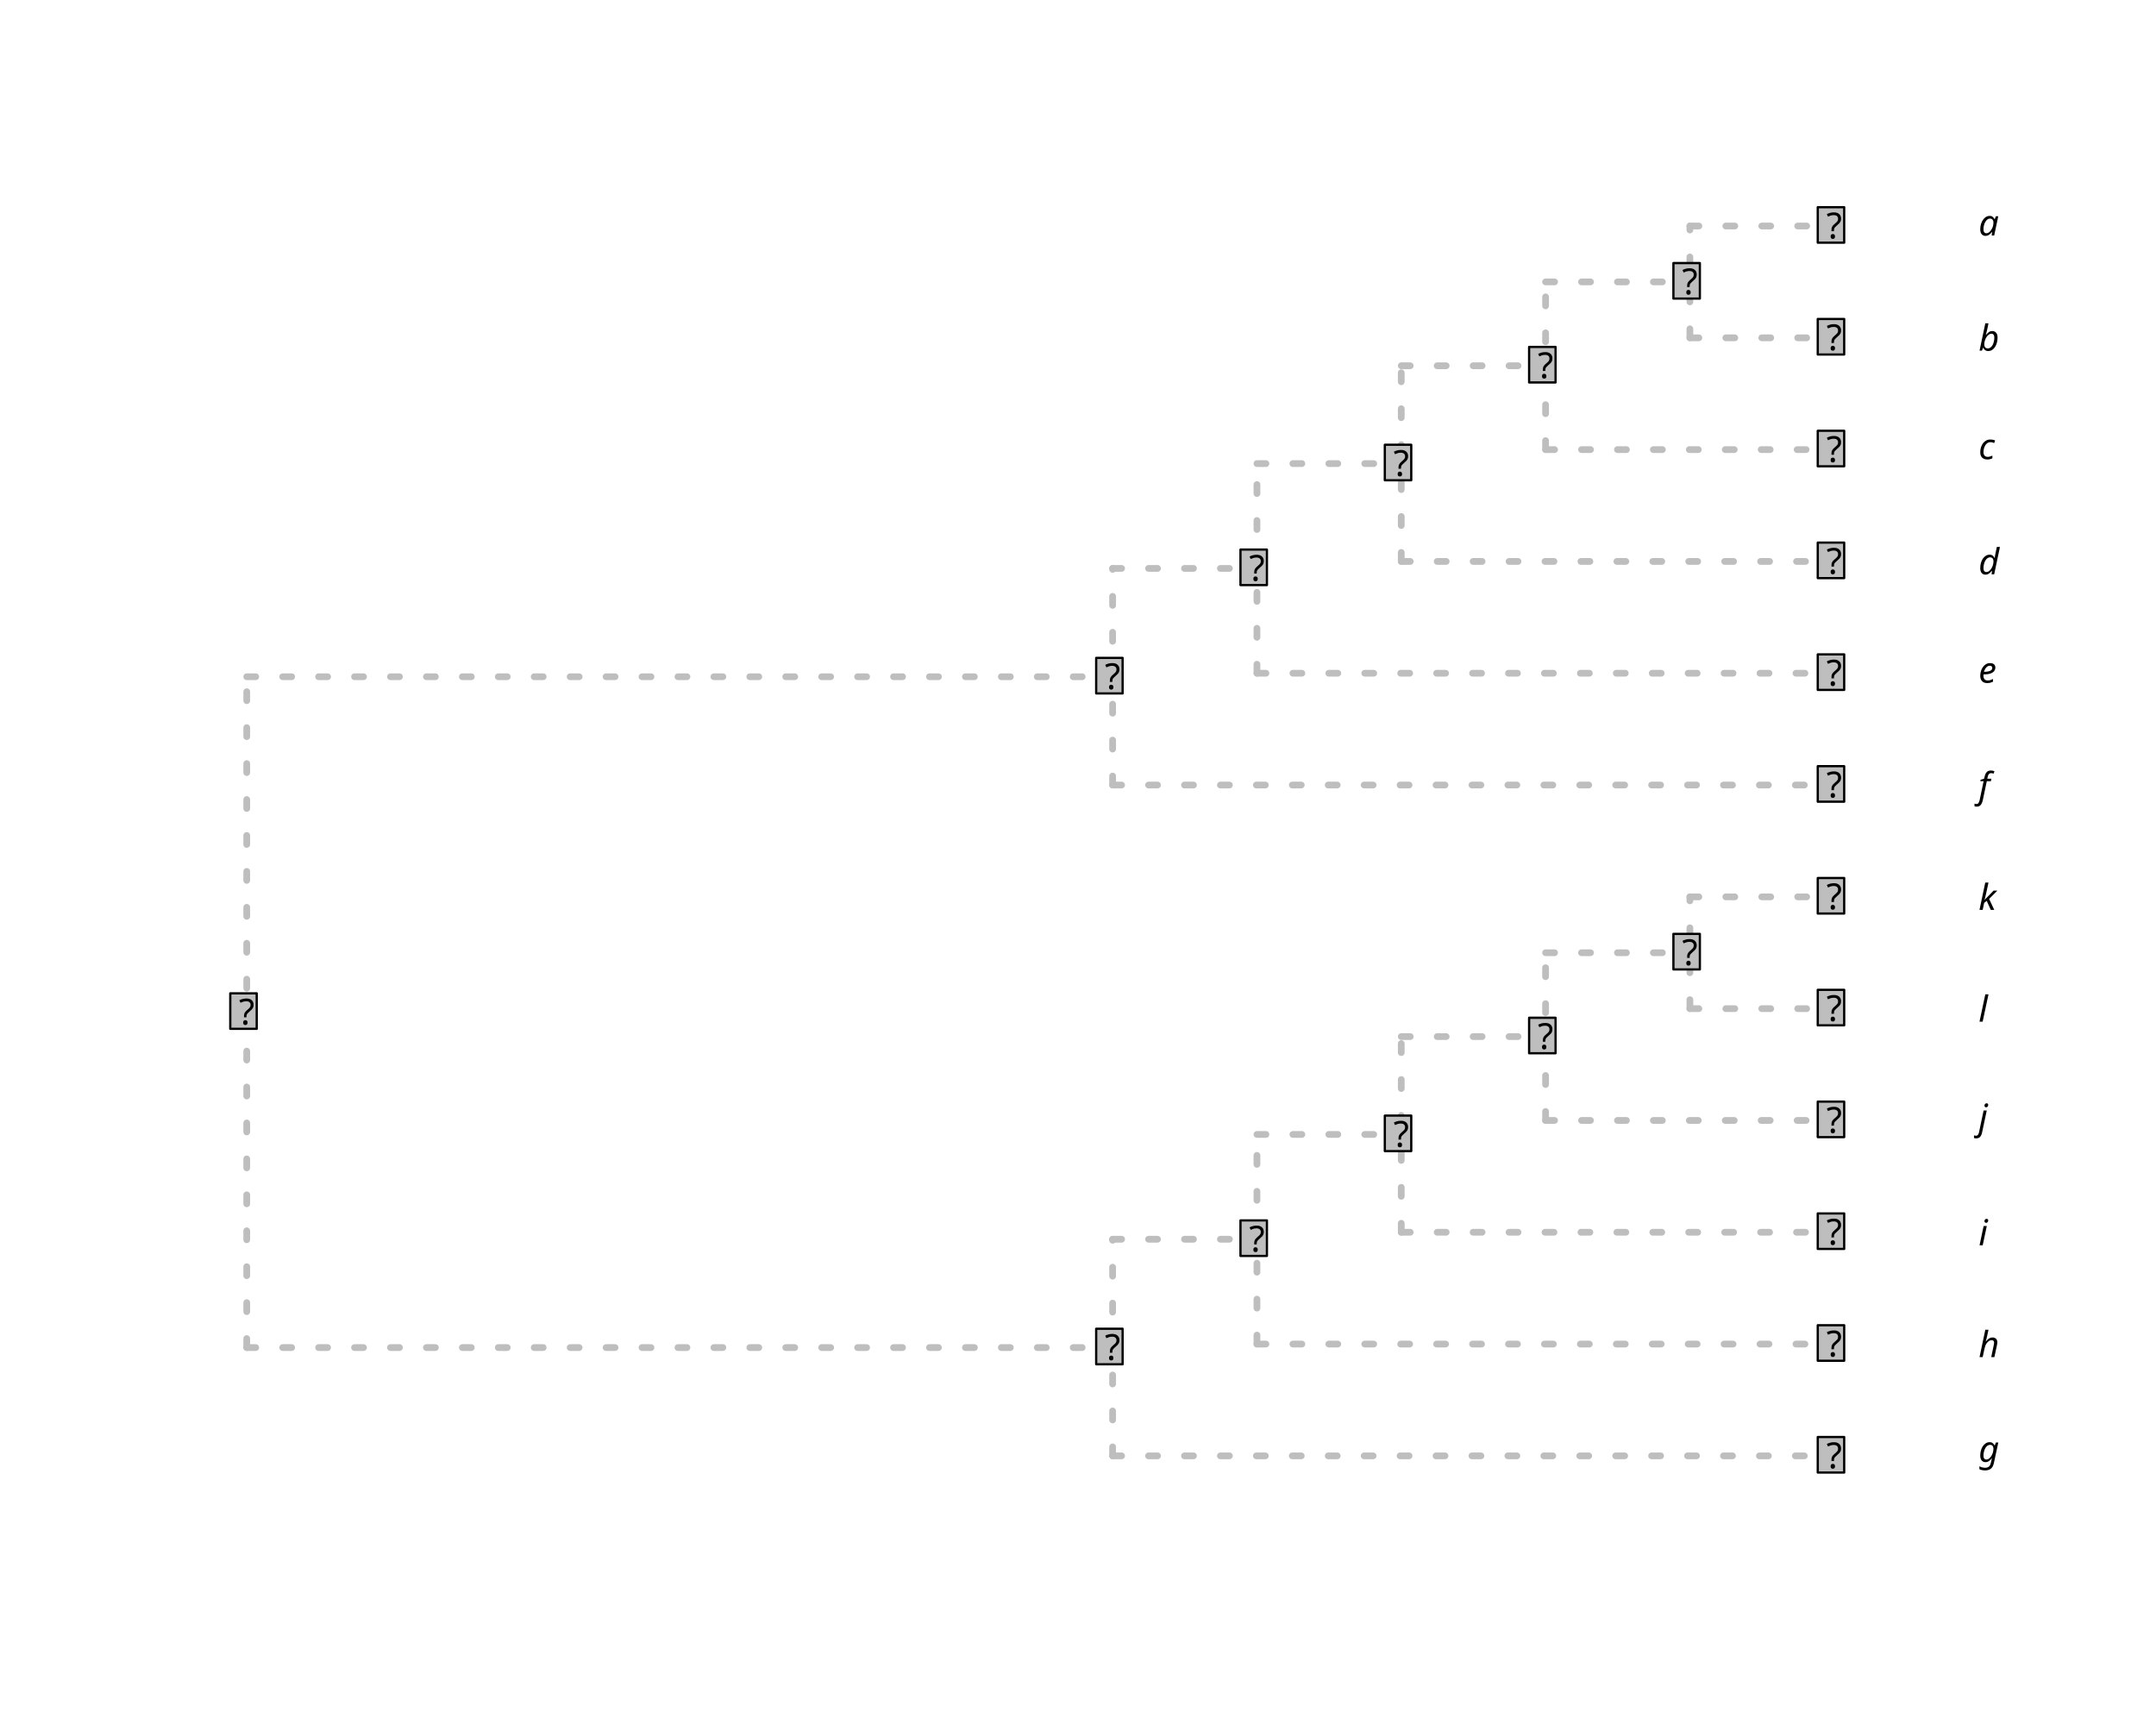
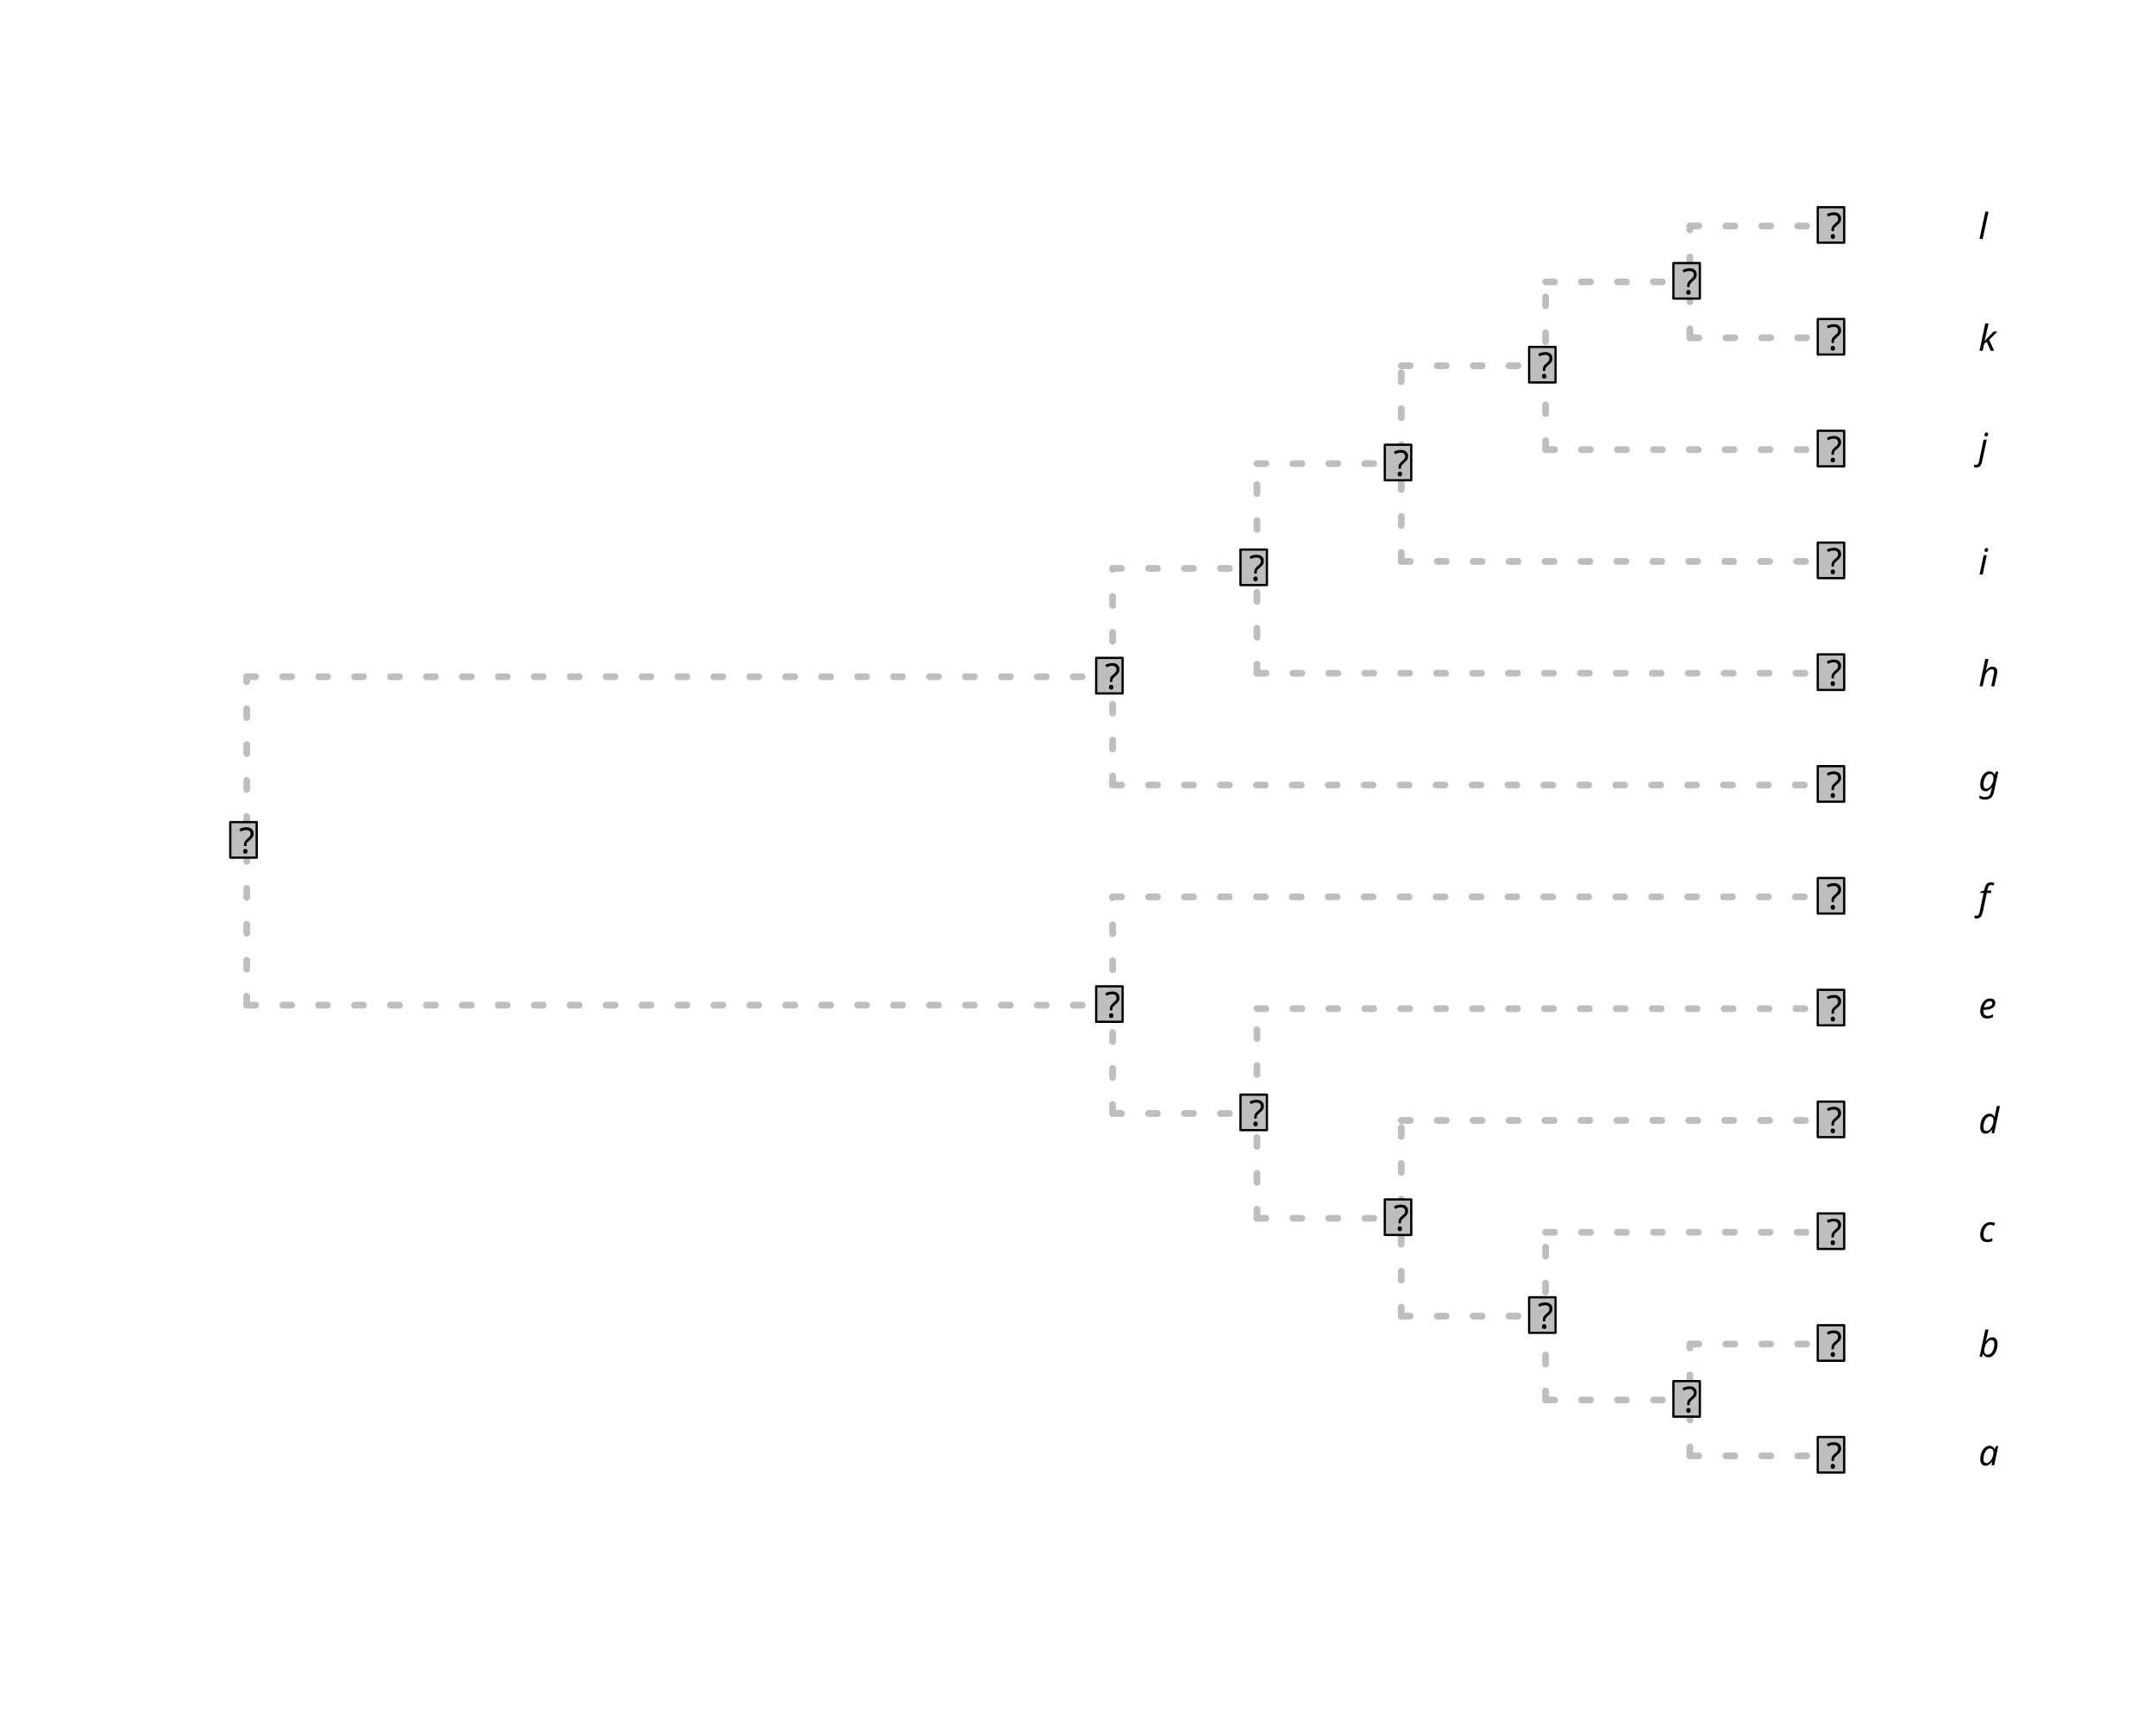
<svg xmlns="http://www.w3.org/2000/svg" class="svglite" data-engine-version="2.0" width="720.00pt" height="576.00pt" viewBox="0 0 720.00 576.00">
  <defs>
    <style type="text/css">
    .svglite line, .svglite polyline, .svglite polygon, .svglite path, .svglite rect, .svglite circle {
      fill: none;
      stroke: #000000;
      stroke-linecap: round;
      stroke-linejoin: round;
      stroke-miterlimit: 10.00;
    }
  </style>
  </defs>
  <rect width="100%" height="100%" style="stroke: none; fill: #FFFFFF;" />
  <defs>
    <clipPath id="cpMC4wMHw3MjAuMDB8MC4wMHw1NzYuMDA=">
      <rect x="0.00" y="0.00" width="720.00" height="576.00" />
    </clipPath>
  </defs>
  <g clip-path="url(#cpMC4wMHw3MjAuMDB8MC4wMHw1NzYuMDA=)">
</g>
  <defs>
    <clipPath id="cpNTkuMDR8Njg5Ljc2fDU5LjA0fDUwMi41Ng==">
      <rect x="59.04" y="59.04" width="630.72" height="443.52" />
    </clipPath>
  </defs>
  <g clip-path="url(#cpNTkuMDR8Njg5Ljc2fDU5LjA0fDUwMi41Ng==)">
-     <line x1="82.40" y1="449.97" x2="371.56" y2="449.97" style="stroke-width: 2.25; stroke: #BEBEBE; stroke-dasharray: 3.00,9.00;" />
-     <line x1="371.56" y1="486.13" x2="612.54" y2="486.13" style="stroke-width: 2.25; stroke: #BEBEBE; stroke-dasharray: 3.00,9.00;" />
-     <line x1="371.56" y1="413.80" x2="419.76" y2="413.80" style="stroke-width: 2.25; stroke: #BEBEBE; stroke-dasharray: 3.00,9.00;" />
-     <line x1="419.76" y1="448.80" x2="612.54" y2="448.80" style="stroke-width: 2.25; stroke: #BEBEBE; stroke-dasharray: 3.00,9.00;" />
-     <line x1="419.76" y1="378.80" x2="467.95" y2="378.80" style="stroke-width: 2.25; stroke: #BEBEBE; stroke-dasharray: 3.00,9.00;" />
-     <line x1="467.95" y1="411.47" x2="612.54" y2="411.47" style="stroke-width: 2.25; stroke: #BEBEBE; stroke-dasharray: 3.00,9.00;" />
-     <line x1="467.95" y1="346.13" x2="516.15" y2="346.13" style="stroke-width: 2.25; stroke: #BEBEBE; stroke-dasharray: 3.00,9.00;" />
-     <line x1="516.15" y1="374.13" x2="612.54" y2="374.13" style="stroke-width: 2.25; stroke: #BEBEBE; stroke-dasharray: 3.00,9.00;" />
-     <line x1="516.15" y1="318.13" x2="564.34" y2="318.13" style="stroke-width: 2.25; stroke: #BEBEBE; stroke-dasharray: 3.00,9.00;" />
-     <line x1="564.34" y1="336.80" x2="612.54" y2="336.80" style="stroke-width: 2.25; stroke: #BEBEBE; stroke-dasharray: 3.00,9.00;" />
-     <line x1="564.34" y1="299.47" x2="612.54" y2="299.47" style="stroke-width: 2.25; stroke: #BEBEBE; stroke-dasharray: 3.00,9.00;" />
+     <line x1="82.40" y1="335.63" x2="371.56" y2="335.63" style="stroke-width: 2.25; stroke: #BEBEBE; stroke-dasharray: 3.00,9.00;" />
+     <line x1="371.56" y1="371.80" x2="419.76" y2="371.80" style="stroke-width: 2.25; stroke: #BEBEBE; stroke-dasharray: 3.00,9.00;" />
+     <line x1="419.76" y1="406.80" x2="467.95" y2="406.80" style="stroke-width: 2.25; stroke: #BEBEBE; stroke-dasharray: 3.00,9.00;" />
+     <line x1="467.95" y1="439.47" x2="516.15" y2="439.47" style="stroke-width: 2.25; stroke: #BEBEBE; stroke-dasharray: 3.00,9.00;" />
+     <line x1="516.15" y1="467.47" x2="564.34" y2="467.47" style="stroke-width: 2.25; stroke: #BEBEBE; stroke-dasharray: 3.00,9.00;" />
+     <line x1="564.34" y1="486.13" x2="612.54" y2="486.13" style="stroke-width: 2.25; stroke: #BEBEBE; stroke-dasharray: 3.00,9.00;" />
+     <line x1="564.34" y1="448.80" x2="612.54" y2="448.80" style="stroke-width: 2.25; stroke: #BEBEBE; stroke-dasharray: 3.00,9.00;" />
+     <line x1="516.15" y1="411.47" x2="612.54" y2="411.47" style="stroke-width: 2.25; stroke: #BEBEBE; stroke-dasharray: 3.00,9.00;" />
+     <line x1="467.95" y1="374.13" x2="612.54" y2="374.13" style="stroke-width: 2.25; stroke: #BEBEBE; stroke-dasharray: 3.00,9.00;" />
+     <line x1="419.76" y1="336.80" x2="612.54" y2="336.80" style="stroke-width: 2.25; stroke: #BEBEBE; stroke-dasharray: 3.00,9.00;" />
+     <line x1="371.56" y1="299.47" x2="612.54" y2="299.47" style="stroke-width: 2.25; stroke: #BEBEBE; stroke-dasharray: 3.00,9.00;" />
    <line x1="82.40" y1="225.97" x2="371.56" y2="225.97" style="stroke-width: 2.25; stroke: #BEBEBE; stroke-dasharray: 3.00,9.00;" />
    <line x1="371.56" y1="262.13" x2="612.54" y2="262.13" style="stroke-width: 2.25; stroke: #BEBEBE; stroke-dasharray: 3.00,9.00;" />
    <line x1="371.56" y1="189.80" x2="419.76" y2="189.80" style="stroke-width: 2.25; stroke: #BEBEBE; stroke-dasharray: 3.00,9.00;" />
    <line x1="419.76" y1="224.80" x2="612.54" y2="224.80" style="stroke-width: 2.25; stroke: #BEBEBE; stroke-dasharray: 3.00,9.00;" />
    <line x1="419.76" y1="154.80" x2="467.95" y2="154.80" style="stroke-width: 2.25; stroke: #BEBEBE; stroke-dasharray: 3.00,9.00;" />
    <line x1="467.95" y1="187.47" x2="612.54" y2="187.47" style="stroke-width: 2.25; stroke: #BEBEBE; stroke-dasharray: 3.00,9.00;" />
    <line x1="467.95" y1="122.13" x2="516.15" y2="122.13" style="stroke-width: 2.25; stroke: #BEBEBE; stroke-dasharray: 3.00,9.00;" />
    <line x1="516.15" y1="150.13" x2="612.54" y2="150.13" style="stroke-width: 2.25; stroke: #BEBEBE; stroke-dasharray: 3.00,9.00;" />
    <line x1="516.15" y1="94.13" x2="564.34" y2="94.13" style="stroke-width: 2.25; stroke: #BEBEBE; stroke-dasharray: 3.00,9.00;" />
    <line x1="564.34" y1="112.80" x2="612.54" y2="112.80" style="stroke-width: 2.25; stroke: #BEBEBE; stroke-dasharray: 3.00,9.00;" />
    <line x1="564.34" y1="75.47" x2="612.54" y2="75.47" style="stroke-width: 2.25; stroke: #BEBEBE; stroke-dasharray: 3.00,9.00;" />
-     <line x1="82.40" y1="449.97" x2="82.40" y2="225.97" style="stroke-width: 2.25; stroke: #BEBEBE; stroke-dasharray: 3.00,9.00;" />
+     <line x1="82.40" y1="335.63" x2="82.40" y2="225.97" style="stroke-width: 2.25; stroke: #BEBEBE; stroke-dasharray: 3.00,9.00;" />
+     <line x1="371.56" y1="371.80" x2="371.56" y2="299.47" style="stroke-width: 2.25; stroke: #BEBEBE; stroke-dasharray: 3.00,9.00;" />
+     <line x1="419.76" y1="406.80" x2="419.76" y2="336.80" style="stroke-width: 2.25; stroke: #BEBEBE; stroke-dasharray: 3.00,9.00;" />
+     <line x1="467.95" y1="439.47" x2="467.95" y2="374.13" style="stroke-width: 2.25; stroke: #BEBEBE; stroke-dasharray: 3.00,9.00;" />
+     <line x1="516.15" y1="467.47" x2="516.15" y2="411.47" style="stroke-width: 2.25; stroke: #BEBEBE; stroke-dasharray: 3.00,9.00;" />
+     <line x1="564.34" y1="486.13" x2="564.34" y2="448.80" style="stroke-width: 2.25; stroke: #BEBEBE; stroke-dasharray: 3.00,9.00;" />
    <line x1="371.56" y1="262.13" x2="371.56" y2="189.80" style="stroke-width: 2.25; stroke: #BEBEBE; stroke-dasharray: 3.00,9.00;" />
    <line x1="419.76" y1="224.80" x2="419.76" y2="154.80" style="stroke-width: 2.25; stroke: #BEBEBE; stroke-dasharray: 3.00,9.00;" />
    <line x1="467.95" y1="187.47" x2="467.95" y2="122.13" style="stroke-width: 2.25; stroke: #BEBEBE; stroke-dasharray: 3.00,9.00;" />
    <line x1="516.15" y1="150.13" x2="516.15" y2="94.13" style="stroke-width: 2.25; stroke: #BEBEBE; stroke-dasharray: 3.00,9.00;" />
    <line x1="564.34" y1="112.80" x2="564.34" y2="75.47" style="stroke-width: 2.25; stroke: #BEBEBE; stroke-dasharray: 3.00,9.00;" />
-     <line x1="371.56" y1="486.13" x2="371.56" y2="413.80" style="stroke-width: 2.25; stroke: #BEBEBE; stroke-dasharray: 3.00,9.00;" />
-     <line x1="419.76" y1="448.80" x2="419.76" y2="378.80" style="stroke-width: 2.25; stroke: #BEBEBE; stroke-dasharray: 3.00,9.00;" />
-     <line x1="467.95" y1="411.47" x2="467.95" y2="346.13" style="stroke-width: 2.25; stroke: #BEBEBE; stroke-dasharray: 3.00,9.00;" />
-     <line x1="516.15" y1="374.13" x2="516.15" y2="318.13" style="stroke-width: 2.25; stroke: #BEBEBE; stroke-dasharray: 3.00,9.00;" />
-     <line x1="564.34" y1="336.80" x2="564.34" y2="299.47" style="stroke-width: 2.25; stroke: #BEBEBE; stroke-dasharray: 3.00,9.00;" />
-     <text x="660.73" y="78.64" style="font-size: 12.00px; font-style: italic; font-family: sans;" textLength="6.67px" lengthAdjust="spacingAndGlyphs">a</text>
-     <text x="660.73" y="117.09" style="font-size: 12.00px; font-style: italic; font-family: sans;" textLength="6.67px" lengthAdjust="spacingAndGlyphs">b</text>
-     <text x="660.73" y="153.30" style="font-size: 12.00px; font-style: italic; font-family: sans;" textLength="6.00px" lengthAdjust="spacingAndGlyphs">c</text>
-     <text x="660.73" y="191.76" style="font-size: 12.00px; font-style: italic; font-family: sans;" textLength="6.67px" lengthAdjust="spacingAndGlyphs">d</text>
-     <text x="660.73" y="227.97" style="font-size: 12.00px; font-style: italic; font-family: sans;" textLength="6.67px" lengthAdjust="spacingAndGlyphs">e</text>
-     <text x="660.73" y="266.47" style="font-size: 12.00px; font-style: italic; font-family: sans;" textLength="3.33px" lengthAdjust="spacingAndGlyphs">f</text>
-     <text x="660.73" y="488.11" style="font-size: 12.00px; font-style: italic; font-family: sans;" textLength="6.67px" lengthAdjust="spacingAndGlyphs">g</text>
-     <text x="660.73" y="453.15" style="font-size: 12.00px; font-style: italic; font-family: sans;" textLength="6.67px" lengthAdjust="spacingAndGlyphs">h</text>
-     <text x="660.73" y="415.82" style="font-size: 12.00px; font-style: italic; font-family: sans;" textLength="2.66px" lengthAdjust="spacingAndGlyphs">i</text>
-     <text x="660.73" y="377.24" style="font-size: 12.00px; font-style: italic; font-family: sans;" textLength="2.66px" lengthAdjust="spacingAndGlyphs">j</text>
-     <text x="660.73" y="303.82" style="font-size: 12.00px; font-style: italic; font-family: sans;" textLength="6.00px" lengthAdjust="spacingAndGlyphs">k</text>
-     <text x="660.73" y="341.15" style="font-size: 12.00px; font-style: italic; font-family: sans;" textLength="2.66px" lengthAdjust="spacingAndGlyphs">l</text>
-     <rect x="607.04" y="69.18" width="8.83" height="11.86" style="stroke-width: 0.75; fill: #BEBEBE;" />
-     <rect x="607.04" y="106.51" width="8.83" height="11.86" style="stroke-width: 0.75; fill: #BEBEBE;" />
-     <rect x="607.04" y="143.84" width="8.83" height="11.86" style="stroke-width: 0.75; fill: #BEBEBE;" />
-     <rect x="607.04" y="181.18" width="8.83" height="11.86" style="stroke-width: 0.75; fill: #BEBEBE;" />
-     <rect x="607.04" y="218.51" width="8.83" height="11.86" style="stroke-width: 0.75; fill: #BEBEBE;" />
-     <rect x="607.04" y="255.84" width="8.83" height="11.86" style="stroke-width: 0.75; fill: #BEBEBE;" />
+     <text x="660.73" y="489.30" style="font-size: 12.00px; font-style: italic; font-family: sans;" textLength="6.67px" lengthAdjust="spacingAndGlyphs">a</text>
+     <text x="660.73" y="453.09" style="font-size: 12.00px; font-style: italic; font-family: sans;" textLength="6.67px" lengthAdjust="spacingAndGlyphs">b</text>
+     <text x="660.73" y="414.64" style="font-size: 12.00px; font-style: italic; font-family: sans;" textLength="6.00px" lengthAdjust="spacingAndGlyphs">c</text>
+     <text x="660.73" y="378.42" style="font-size: 12.00px; font-style: italic; font-family: sans;" textLength="6.67px" lengthAdjust="spacingAndGlyphs">d</text>
+     <text x="660.73" y="339.97" style="font-size: 12.00px; font-style: italic; font-family: sans;" textLength="6.67px" lengthAdjust="spacingAndGlyphs">e</text>
+     <text x="660.73" y="303.81" style="font-size: 12.00px; font-style: italic; font-family: sans;" textLength="3.33px" lengthAdjust="spacingAndGlyphs">f</text>
+     <text x="660.73" y="264.11" style="font-size: 12.00px; font-style: italic; font-family: sans;" textLength="6.67px" lengthAdjust="spacingAndGlyphs">g</text>
+     <text x="660.73" y="229.15" style="font-size: 12.00px; font-style: italic; font-family: sans;" textLength="6.67px" lengthAdjust="spacingAndGlyphs">h</text>
+     <text x="660.73" y="191.82" style="font-size: 12.00px; font-style: italic; font-family: sans;" textLength="2.66px" lengthAdjust="spacingAndGlyphs">i</text>
+     <text x="660.73" y="153.24" style="font-size: 12.00px; font-style: italic; font-family: sans;" textLength="2.66px" lengthAdjust="spacingAndGlyphs">j</text>
+     <text x="660.73" y="117.15" style="font-size: 12.00px; font-style: italic; font-family: sans;" textLength="6.00px" lengthAdjust="spacingAndGlyphs">k</text>
+     <text x="660.73" y="79.82" style="font-size: 12.00px; font-style: italic; font-family: sans;" textLength="2.66px" lengthAdjust="spacingAndGlyphs">l</text>
    <rect x="607.04" y="479.84" width="8.83" height="11.86" style="stroke-width: 0.75; fill: #BEBEBE;" />
    <rect x="607.04" y="442.51" width="8.83" height="11.86" style="stroke-width: 0.75; fill: #BEBEBE;" />
    <rect x="607.04" y="405.18" width="8.83" height="11.86" style="stroke-width: 0.75; fill: #BEBEBE;" />
    <rect x="607.04" y="367.84" width="8.83" height="11.86" style="stroke-width: 0.75; fill: #BEBEBE;" />
+     <rect x="607.04" y="330.51" width="8.83" height="11.86" style="stroke-width: 0.75; fill: #BEBEBE;" />
    <rect x="607.04" y="293.18" width="8.83" height="11.86" style="stroke-width: 0.75; fill: #BEBEBE;" />
-     <rect x="607.04" y="330.51" width="8.83" height="11.86" style="stroke-width: 0.75; fill: #BEBEBE;" />
-     <rect x="76.90" y="331.68" width="8.83" height="11.86" style="stroke-width: 0.75; fill: #BEBEBE;" />
+     <rect x="607.04" y="255.84" width="8.83" height="11.86" style="stroke-width: 0.75; fill: #BEBEBE;" />
+     <rect x="607.04" y="218.51" width="8.83" height="11.86" style="stroke-width: 0.75; fill: #BEBEBE;" />
+     <rect x="607.04" y="181.18" width="8.83" height="11.86" style="stroke-width: 0.75; fill: #BEBEBE;" />
+     <rect x="607.04" y="143.84" width="8.83" height="11.86" style="stroke-width: 0.75; fill: #BEBEBE;" />
+     <rect x="607.04" y="106.51" width="8.83" height="11.86" style="stroke-width: 0.75; fill: #BEBEBE;" />
+     <rect x="607.04" y="69.18" width="8.83" height="11.86" style="stroke-width: 0.75; fill: #BEBEBE;" />
+     <rect x="76.90" y="274.51" width="8.83" height="11.86" style="stroke-width: 0.75; fill: #BEBEBE;" />
+     <rect x="366.07" y="329.34" width="8.83" height="11.86" style="stroke-width: 0.75; fill: #BEBEBE;" />
+     <rect x="414.26" y="365.51" width="8.83" height="11.86" style="stroke-width: 0.75; fill: #BEBEBE;" />
+     <rect x="462.46" y="400.51" width="8.83" height="11.86" style="stroke-width: 0.75; fill: #BEBEBE;" />
+     <rect x="510.65" y="433.18" width="8.83" height="11.86" style="stroke-width: 0.75; fill: #BEBEBE;" />
+     <rect x="558.84" y="461.18" width="8.83" height="11.86" style="stroke-width: 0.75; fill: #BEBEBE;" />
    <rect x="366.07" y="219.68" width="8.83" height="11.86" style="stroke-width: 0.75; fill: #BEBEBE;" />
    <rect x="414.26" y="183.51" width="8.83" height="11.86" style="stroke-width: 0.75; fill: #BEBEBE;" />
    <rect x="462.46" y="148.51" width="8.83" height="11.86" style="stroke-width: 0.75; fill: #BEBEBE;" />
    <rect x="510.65" y="115.84" width="8.83" height="11.86" style="stroke-width: 0.75; fill: #BEBEBE;" />
    <rect x="558.84" y="87.84" width="8.83" height="11.86" style="stroke-width: 0.75; fill: #BEBEBE;" />
-     <rect x="366.07" y="443.68" width="8.83" height="11.86" style="stroke-width: 0.75; fill: #BEBEBE;" />
-     <rect x="414.26" y="407.51" width="8.83" height="11.86" style="stroke-width: 0.75; fill: #BEBEBE;" />
-     <rect x="462.46" y="372.51" width="8.83" height="11.86" style="stroke-width: 0.75; fill: #BEBEBE;" />
-     <rect x="510.65" y="339.84" width="8.83" height="11.86" style="stroke-width: 0.75; fill: #BEBEBE;" />
-     <rect x="558.84" y="311.84" width="8.83" height="11.86" style="stroke-width: 0.75; fill: #BEBEBE;" />
-     <text x="612.54" y="79.60" text-anchor="middle" style="font-size: 12.00px; font-family: sans;" textLength="6.67px" lengthAdjust="spacingAndGlyphs">?</text>
-     <text x="612.54" y="116.93" text-anchor="middle" style="font-size: 12.00px; font-family: sans;" textLength="6.67px" lengthAdjust="spacingAndGlyphs">?</text>
-     <text x="612.54" y="154.26" text-anchor="middle" style="font-size: 12.00px; font-family: sans;" textLength="6.67px" lengthAdjust="spacingAndGlyphs">?</text>
-     <text x="612.54" y="191.60" text-anchor="middle" style="font-size: 12.00px; font-family: sans;" textLength="6.67px" lengthAdjust="spacingAndGlyphs">?</text>
-     <text x="612.54" y="228.93" text-anchor="middle" style="font-size: 12.00px; font-family: sans;" textLength="6.67px" lengthAdjust="spacingAndGlyphs">?</text>
-     <text x="612.54" y="266.26" text-anchor="middle" style="font-size: 12.00px; font-family: sans;" textLength="6.67px" lengthAdjust="spacingAndGlyphs">?</text>
    <text x="612.54" y="490.26" text-anchor="middle" style="font-size: 12.00px; font-family: sans;" textLength="6.67px" lengthAdjust="spacingAndGlyphs">?</text>
    <text x="612.54" y="452.93" text-anchor="middle" style="font-size: 12.00px; font-family: sans;" textLength="6.67px" lengthAdjust="spacingAndGlyphs">?</text>
    <text x="612.54" y="415.60" text-anchor="middle" style="font-size: 12.00px; font-family: sans;" textLength="6.67px" lengthAdjust="spacingAndGlyphs">?</text>
    <text x="612.54" y="378.26" text-anchor="middle" style="font-size: 12.00px; font-family: sans;" textLength="6.67px" lengthAdjust="spacingAndGlyphs">?</text>
+     <text x="612.54" y="340.93" text-anchor="middle" style="font-size: 12.00px; font-family: sans;" textLength="6.67px" lengthAdjust="spacingAndGlyphs">?</text>
    <text x="612.54" y="303.60" text-anchor="middle" style="font-size: 12.00px; font-family: sans;" textLength="6.67px" lengthAdjust="spacingAndGlyphs">?</text>
-     <text x="612.54" y="340.93" text-anchor="middle" style="font-size: 12.00px; font-family: sans;" textLength="6.67px" lengthAdjust="spacingAndGlyphs">?</text>
-     <text x="82.40" y="342.10" text-anchor="middle" style="font-size: 12.00px; font-family: sans;" textLength="6.67px" lengthAdjust="spacingAndGlyphs">?</text>
+     <text x="612.54" y="266.26" text-anchor="middle" style="font-size: 12.00px; font-family: sans;" textLength="6.67px" lengthAdjust="spacingAndGlyphs">?</text>
+     <text x="612.54" y="228.93" text-anchor="middle" style="font-size: 12.00px; font-family: sans;" textLength="6.67px" lengthAdjust="spacingAndGlyphs">?</text>
+     <text x="612.54" y="191.60" text-anchor="middle" style="font-size: 12.00px; font-family: sans;" textLength="6.67px" lengthAdjust="spacingAndGlyphs">?</text>
+     <text x="612.54" y="154.26" text-anchor="middle" style="font-size: 12.00px; font-family: sans;" textLength="6.67px" lengthAdjust="spacingAndGlyphs">?</text>
+     <text x="612.54" y="116.93" text-anchor="middle" style="font-size: 12.00px; font-family: sans;" textLength="6.67px" lengthAdjust="spacingAndGlyphs">?</text>
+     <text x="612.54" y="79.60" text-anchor="middle" style="font-size: 12.00px; font-family: sans;" textLength="6.67px" lengthAdjust="spacingAndGlyphs">?</text>
+     <text x="82.40" y="284.93" text-anchor="middle" style="font-size: 12.00px; font-family: sans;" textLength="6.67px" lengthAdjust="spacingAndGlyphs">?</text>
+     <text x="371.56" y="339.76" text-anchor="middle" style="font-size: 12.00px; font-family: sans;" textLength="6.67px" lengthAdjust="spacingAndGlyphs">?</text>
+     <text x="419.76" y="375.93" text-anchor="middle" style="font-size: 12.00px; font-family: sans;" textLength="6.67px" lengthAdjust="spacingAndGlyphs">?</text>
+     <text x="467.95" y="410.93" text-anchor="middle" style="font-size: 12.00px; font-family: sans;" textLength="6.67px" lengthAdjust="spacingAndGlyphs">?</text>
+     <text x="516.15" y="443.60" text-anchor="middle" style="font-size: 12.00px; font-family: sans;" textLength="6.67px" lengthAdjust="spacingAndGlyphs">?</text>
+     <text x="564.34" y="471.60" text-anchor="middle" style="font-size: 12.00px; font-family: sans;" textLength="6.67px" lengthAdjust="spacingAndGlyphs">?</text>
    <text x="371.56" y="230.10" text-anchor="middle" style="font-size: 12.00px; font-family: sans;" textLength="6.67px" lengthAdjust="spacingAndGlyphs">?</text>
    <text x="419.76" y="193.93" text-anchor="middle" style="font-size: 12.00px; font-family: sans;" textLength="6.67px" lengthAdjust="spacingAndGlyphs">?</text>
    <text x="467.95" y="158.93" text-anchor="middle" style="font-size: 12.00px; font-family: sans;" textLength="6.67px" lengthAdjust="spacingAndGlyphs">?</text>
    <text x="516.15" y="126.26" text-anchor="middle" style="font-size: 12.00px; font-family: sans;" textLength="6.67px" lengthAdjust="spacingAndGlyphs">?</text>
    <text x="564.34" y="98.26" text-anchor="middle" style="font-size: 12.00px; font-family: sans;" textLength="6.67px" lengthAdjust="spacingAndGlyphs">?</text>
-     <text x="371.56" y="454.10" text-anchor="middle" style="font-size: 12.00px; font-family: sans;" textLength="6.67px" lengthAdjust="spacingAndGlyphs">?</text>
-     <text x="419.76" y="417.93" text-anchor="middle" style="font-size: 12.00px; font-family: sans;" textLength="6.67px" lengthAdjust="spacingAndGlyphs">?</text>
-     <text x="467.95" y="382.93" text-anchor="middle" style="font-size: 12.00px; font-family: sans;" textLength="6.67px" lengthAdjust="spacingAndGlyphs">?</text>
-     <text x="516.15" y="350.26" text-anchor="middle" style="font-size: 12.00px; font-family: sans;" textLength="6.67px" lengthAdjust="spacingAndGlyphs">?</text>
-     <text x="564.34" y="322.26" text-anchor="middle" style="font-size: 12.00px; font-family: sans;" textLength="6.67px" lengthAdjust="spacingAndGlyphs">?</text>
  </g>
</svg>
